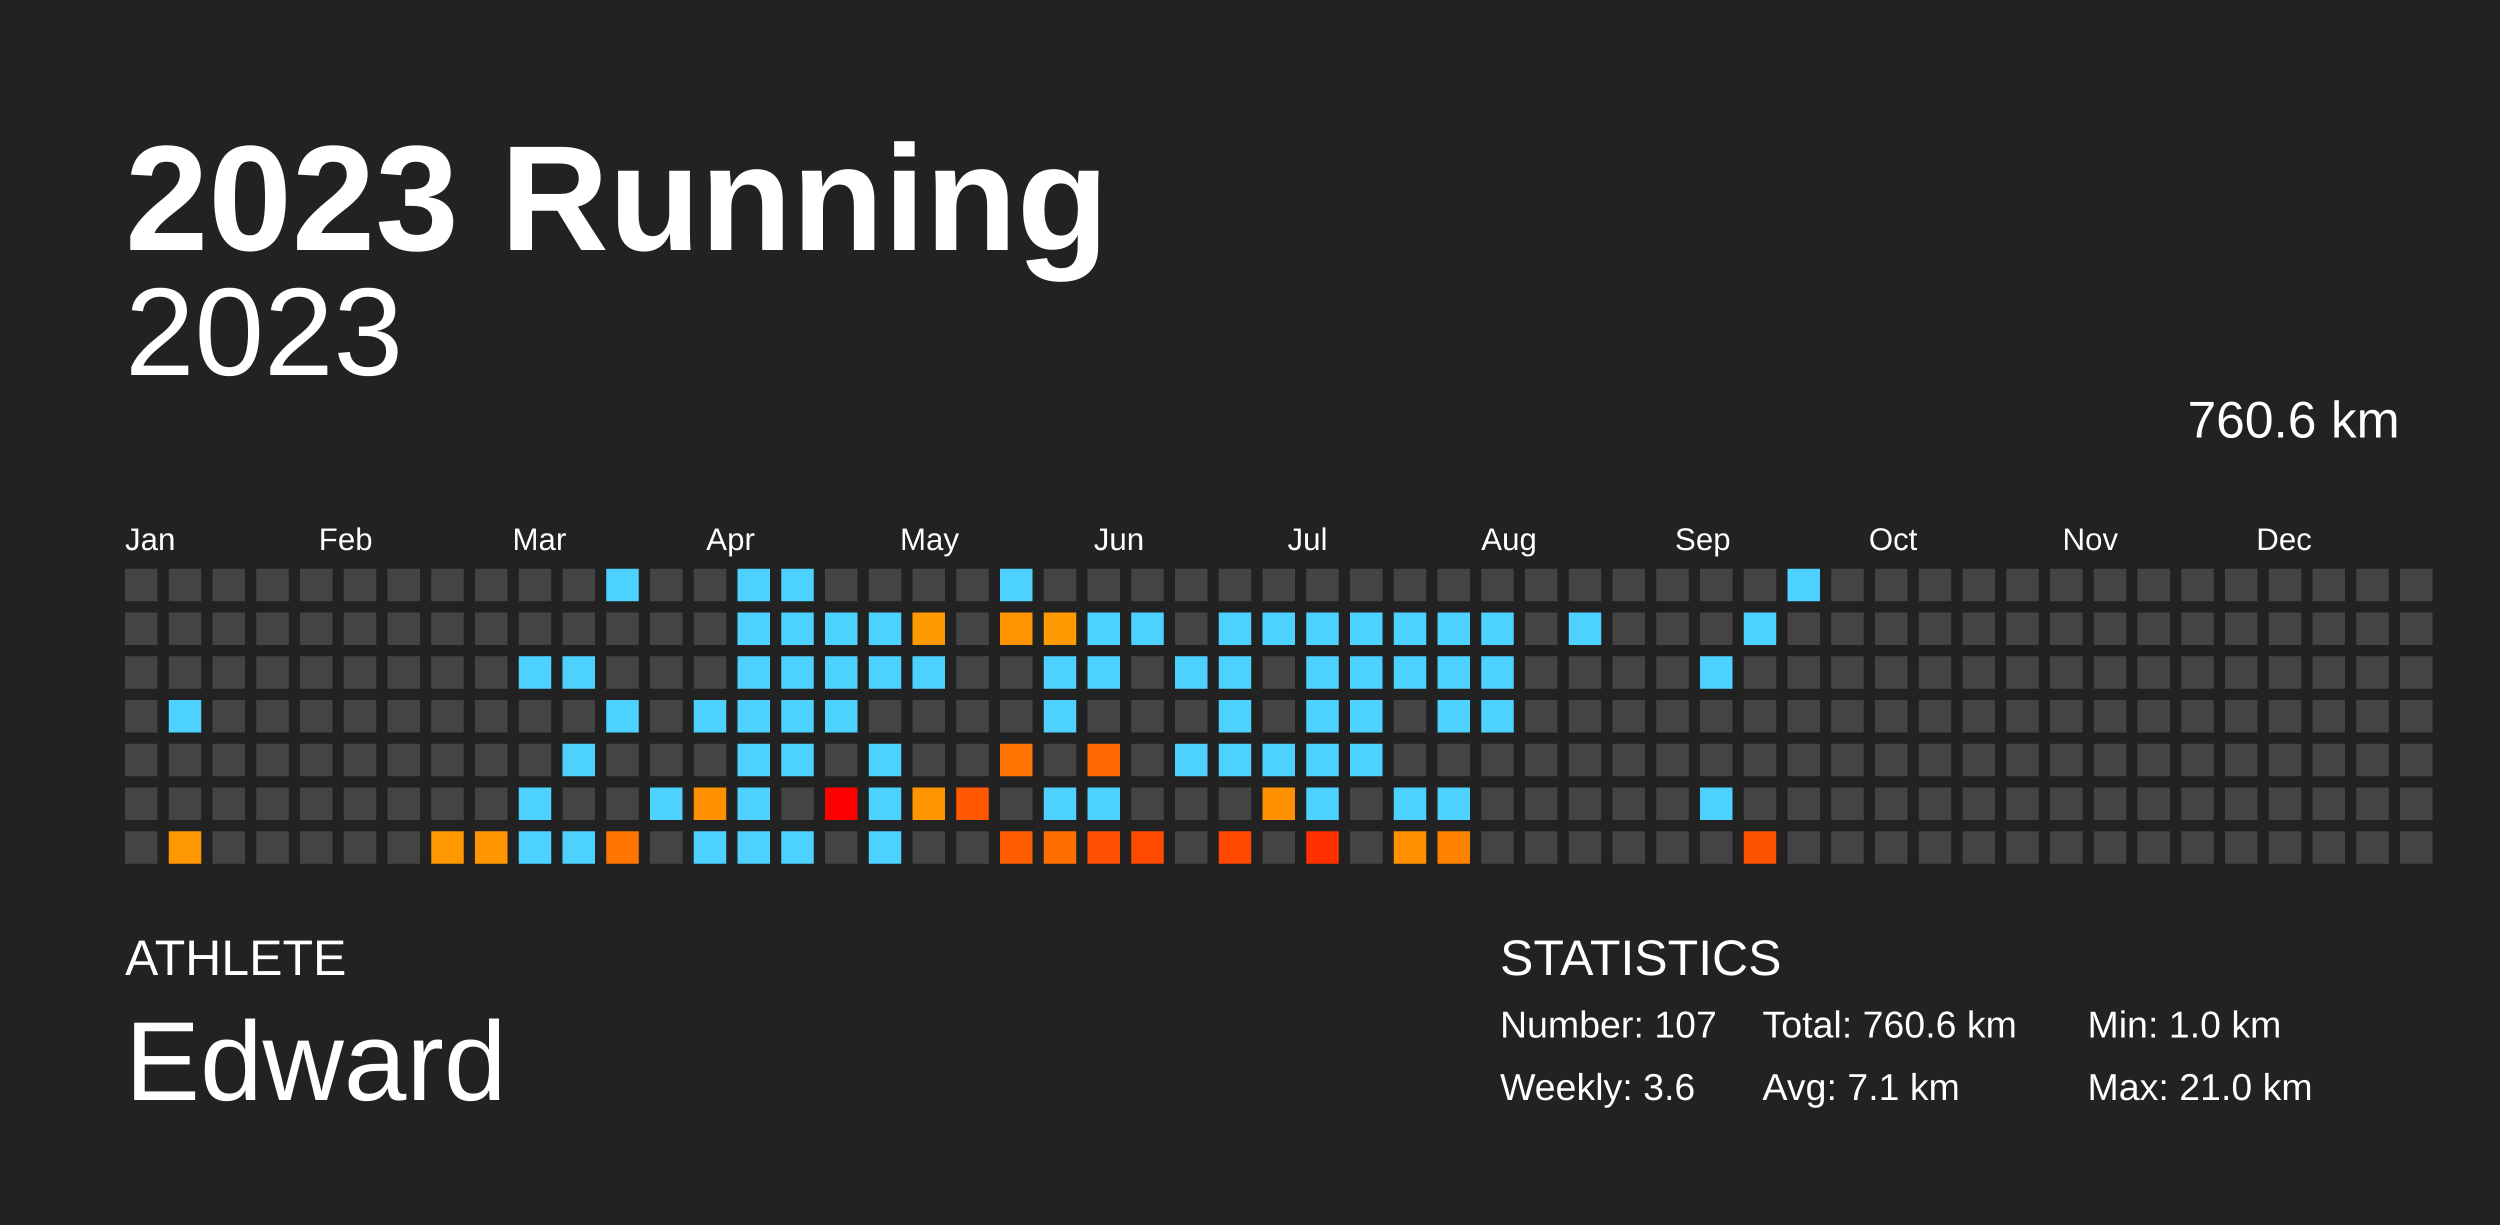
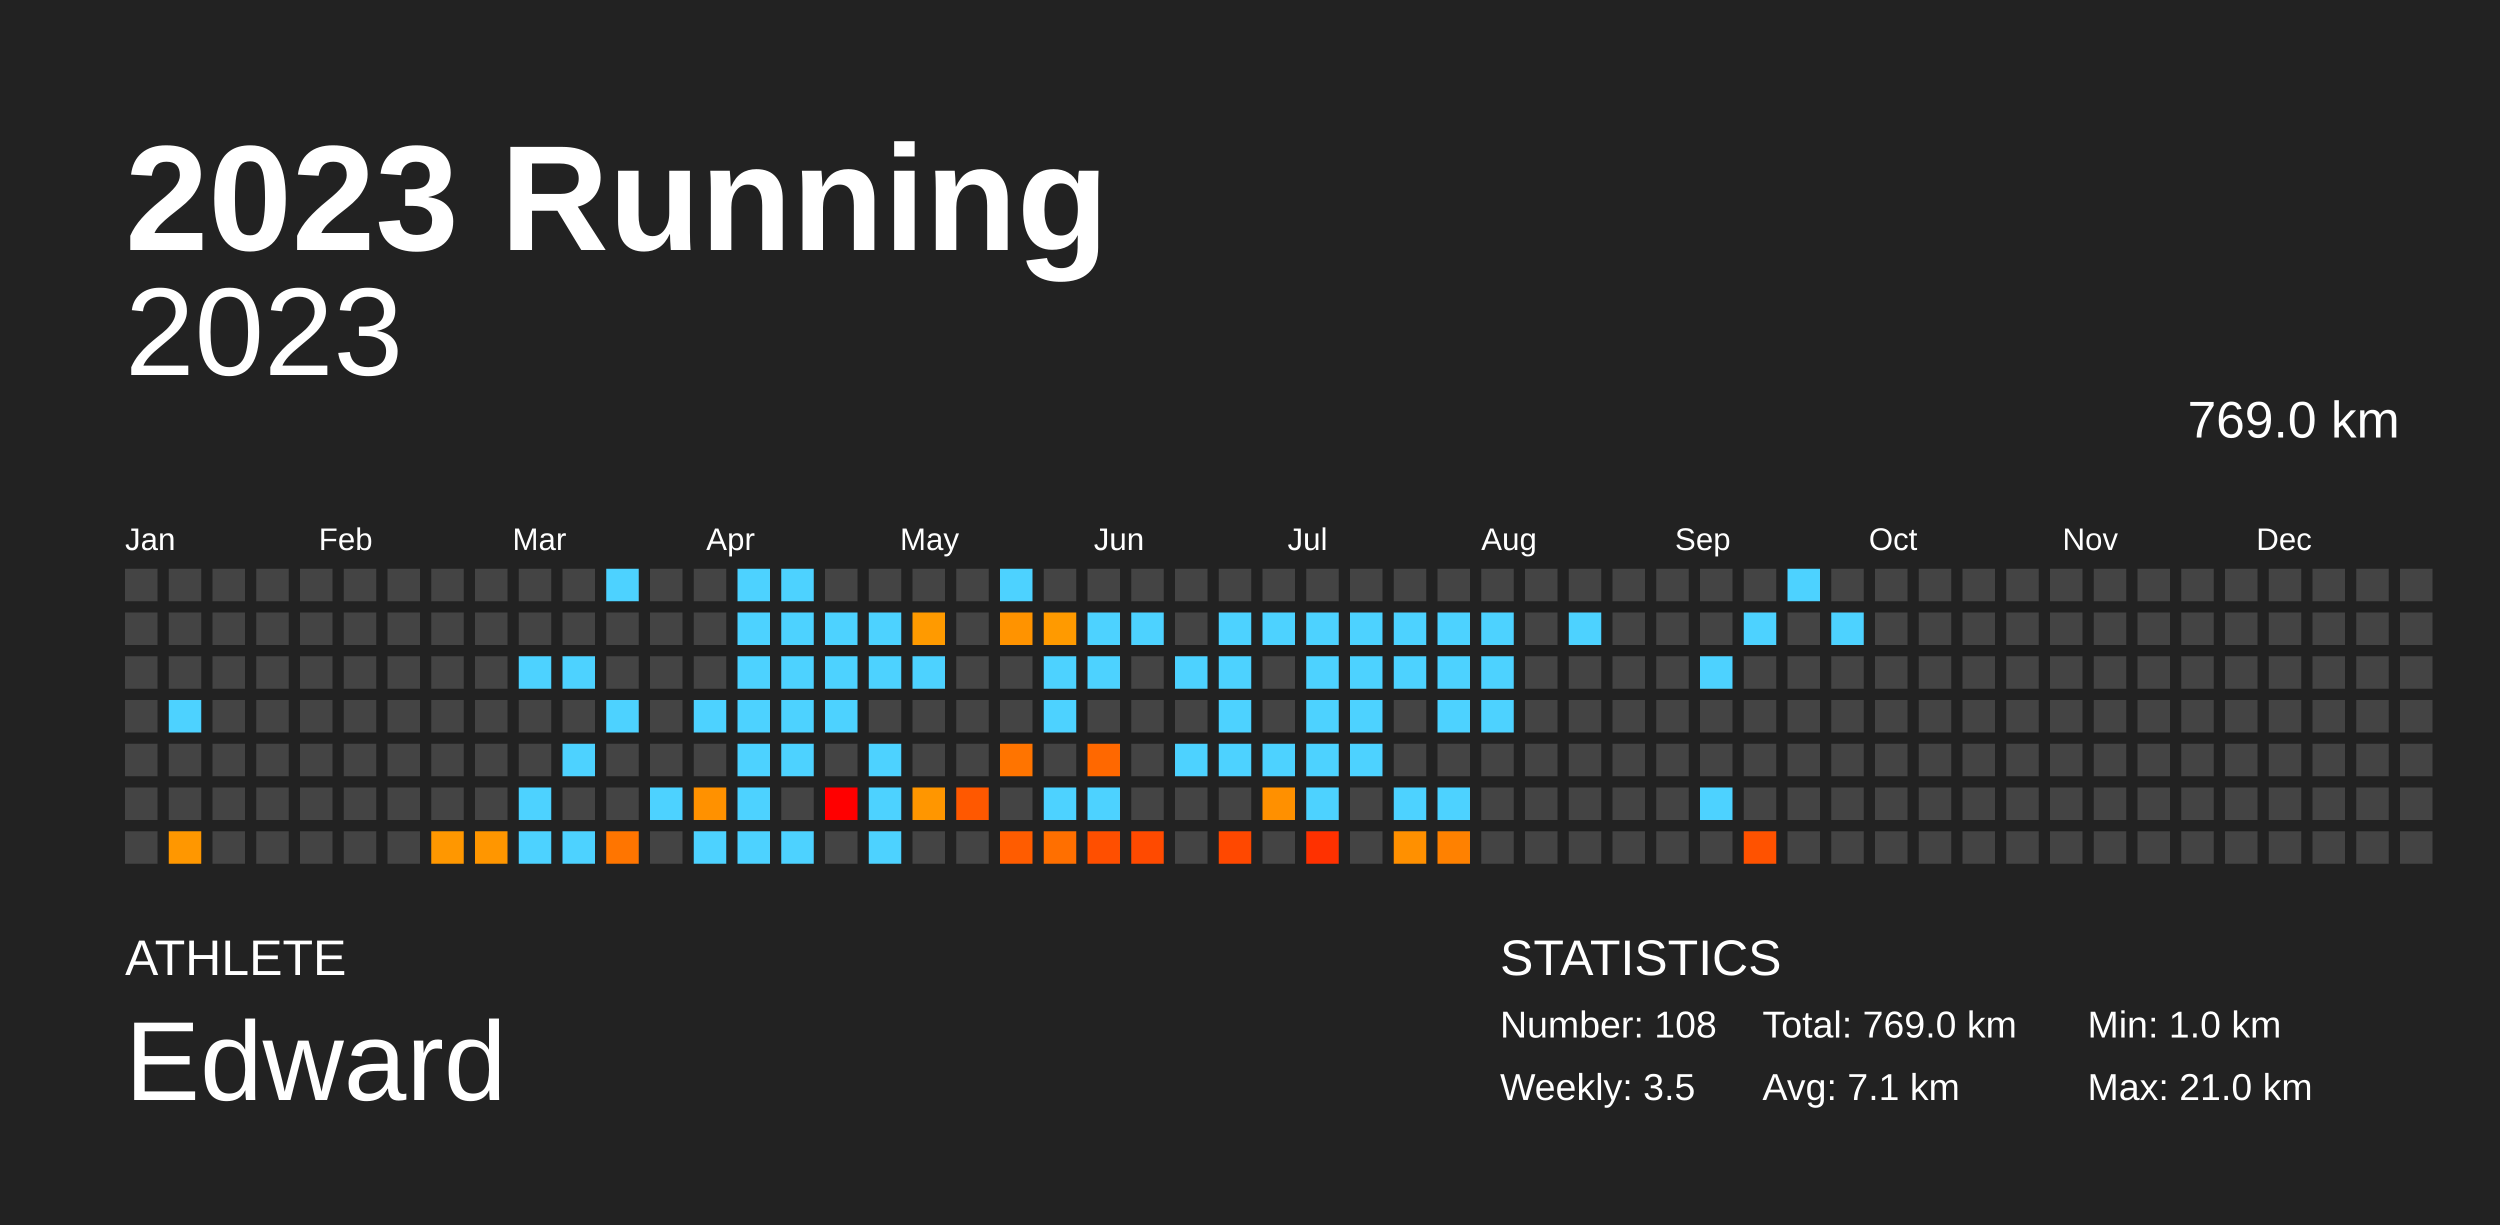
<svg xmlns="http://www.w3.org/2000/svg" baseProfile="full" height="98mm" version="1.1" viewBox="0,0,200,98" width="200mm">
  <defs />
  <rect fill="#222222" height="98" width="200" x="0" y="0" />
  <text fill="#FFFFFF" style="font-size:12px; font-family:Arial; font-weight:bold;" x="10" y="20">2023 Running</text>
  <text fill="#FFFFFF" style="font-size:4px; font-family:Arial" x="10" y="78">ATHLETE</text>
  <text fill="#FFFFFF" style="font-size:9px; font-family:Arial" x="10" y="88">Edward</text>
  <text fill="#FFFFFF" style="font-size:4px; font-family:Arial" x="120" y="78">STATISTICS</text>
-   <text fill="#FFFFFF" style="font-size:3px; font-family:Arial" x="120" y="83">Number: 107</text>
-   <text fill="#FFFFFF" style="font-size:3px; font-family:Arial" x="120" y="88">Weekly: 3.6</text>
-   <text fill="#FFFFFF" style="font-size:3px; font-family:Arial" x="141" y="83">Total: 760.6 km</text>
+   <text fill="#FFFFFF" style="font-size:3px; font-family:Arial" x="120" y="83">Number: 108</text>
+   <text fill="#FFFFFF" style="font-size:3px; font-family:Arial" x="120" y="88">Weekly: 3.5</text>
+   <text fill="#FFFFFF" style="font-size:3px; font-family:Arial" x="141" y="83">Total: 769.0 km</text>
  <text fill="#FFFFFF" style="font-size:3px; font-family:Arial" x="141" y="88">Avg: 7.1 km</text>
  <text fill="#FFFFFF" style="font-size:3px; font-family:Arial" x="167" y="83">Min: 1.0 km</text>
  <text fill="#FFFFFF" style="font-size:3px; font-family:Arial" x="167" y="88">Max: 21.0 km</text>
  <text alignment-baseline="hanging" fill="#FFFFFF" style="font-size:10.0px; font-family:Arial;" x="10" y="30">2023</text>
-   <text alignment-baseline="hanging" fill="#FFFFFF" style="font-size:4.125px; font-family:Arial;" x="175" y="35">760.6 km</text>
+   <text alignment-baseline="hanging" fill="#FFFFFF" style="font-size:4.125px; font-family:Arial;" x="175" y="35">769.0 km</text>
  <text fill="#FFFFFF" style="font-size:2.5px; font-family:Arial" x="10.0" y="44">Jan</text>
  <text fill="#FFFFFF" style="font-size:2.5px; font-family:Arial" x="25.5" y="44">Feb</text>
  <text fill="#FFFFFF" style="font-size:2.5px; font-family:Arial" x="41.0" y="44">Mar</text>
  <text fill="#FFFFFF" style="font-size:2.5px; font-family:Arial" x="56.5" y="44">Apr</text>
  <text fill="#FFFFFF" style="font-size:2.5px; font-family:Arial" x="72.0" y="44">May</text>
  <text fill="#FFFFFF" style="font-size:2.5px; font-family:Arial" x="87.5" y="44">Jun</text>
  <text fill="#FFFFFF" style="font-size:2.5px; font-family:Arial" x="103.0" y="44">Jul</text>
  <text fill="#FFFFFF" style="font-size:2.5px; font-family:Arial" x="118.5" y="44">Aug</text>
  <text fill="#FFFFFF" style="font-size:2.5px; font-family:Arial" x="134.0" y="44">Sep</text>
  <text fill="#FFFFFF" style="font-size:2.5px; font-family:Arial" x="149.5" y="44">Oct</text>
  <text fill="#FFFFFF" style="font-size:2.5px; font-family:Arial" x="165.0" y="44">Nov</text>
  <text fill="#FFFFFF" style="font-size:2.5px; font-family:Arial" x="180.5" y="44">Dec</text>
  <rect fill="#444444" height="2.6" width="2.6" x="10.0" y="45.5" />
  <rect fill="#444444" height="2.6" width="2.6" x="10.0" y="49.0" />
  <rect fill="#444444" height="2.6" width="2.6" x="10.0" y="52.5" />
  <rect fill="#444444" height="2.6" width="2.6" x="10.0" y="56.0" />
  <rect fill="#444444" height="2.6" width="2.6" x="10.0" y="59.5" />
  <rect fill="#444444" height="2.6" width="2.6" x="10.0" y="63.0" />
  <rect fill="#444444" height="2.6" width="2.6" x="10.0" y="66.5" />
  <rect fill="#444444" height="2.6" width="2.6" x="13.5" y="45.5" />
  <rect fill="#444444" height="2.6" width="2.6" x="13.5" y="49.0" />
  <rect fill="#444444" height="2.6" width="2.6" x="13.5" y="52.5" />
  <rect fill="#4dd2ff" height="2.6" width="2.6" x="13.5" y="56.0" />
  <rect fill="#444444" height="2.6" width="2.6" x="13.5" y="59.5" />
  <rect fill="#444444" height="2.6" width="2.6" x="13.5" y="63.0" />
  <rect fill="#ff9700" height="2.6" width="2.6" x="13.5" y="66.5" />
  <rect fill="#444444" height="2.6" width="2.6" x="17.0" y="45.5" />
  <rect fill="#444444" height="2.6" width="2.6" x="17.0" y="49.0" />
  <rect fill="#444444" height="2.6" width="2.6" x="17.0" y="52.5" />
  <rect fill="#444444" height="2.6" width="2.6" x="17.0" y="56.0" />
  <rect fill="#444444" height="2.6" width="2.6" x="17.0" y="59.5" />
  <rect fill="#444444" height="2.6" width="2.6" x="17.0" y="63.0" />
  <rect fill="#444444" height="2.6" width="2.6" x="17.0" y="66.5" />
  <rect fill="#444444" height="2.6" width="2.6" x="20.5" y="45.5" />
  <rect fill="#444444" height="2.6" width="2.6" x="20.5" y="49.0" />
  <rect fill="#444444" height="2.6" width="2.6" x="20.5" y="52.5" />
  <rect fill="#444444" height="2.6" width="2.6" x="20.5" y="56.0" />
  <rect fill="#444444" height="2.6" width="2.6" x="20.5" y="59.5" />
  <rect fill="#444444" height="2.6" width="2.6" x="20.5" y="63.0" />
  <rect fill="#444444" height="2.6" width="2.6" x="20.5" y="66.5" />
  <rect fill="#444444" height="2.6" width="2.6" x="24.0" y="45.5" />
  <rect fill="#444444" height="2.6" width="2.6" x="24.0" y="49.0" />
  <rect fill="#444444" height="2.6" width="2.6" x="24.0" y="52.5" />
  <rect fill="#444444" height="2.6" width="2.6" x="24.0" y="56.0" />
  <rect fill="#444444" height="2.6" width="2.6" x="24.0" y="59.5" />
  <rect fill="#444444" height="2.6" width="2.6" x="24.0" y="63.0" />
  <rect fill="#444444" height="2.6" width="2.6" x="24.0" y="66.5" />
  <rect fill="#444444" height="2.6" width="2.6" x="27.5" y="45.5" />
  <rect fill="#444444" height="2.6" width="2.6" x="27.5" y="49.0" />
  <rect fill="#444444" height="2.6" width="2.6" x="27.5" y="52.5" />
  <rect fill="#444444" height="2.6" width="2.6" x="27.5" y="56.0" />
  <rect fill="#444444" height="2.6" width="2.6" x="27.5" y="59.5" />
  <rect fill="#444444" height="2.6" width="2.6" x="27.5" y="63.0" />
  <rect fill="#444444" height="2.6" width="2.6" x="27.5" y="66.5" />
  <rect fill="#444444" height="2.6" width="2.6" x="31.0" y="45.5" />
  <rect fill="#444444" height="2.6" width="2.6" x="31.0" y="49.0" />
  <rect fill="#444444" height="2.6" width="2.6" x="31.0" y="52.5" />
  <rect fill="#444444" height="2.6" width="2.6" x="31.0" y="56.0" />
  <rect fill="#444444" height="2.6" width="2.6" x="31.0" y="59.5" />
  <rect fill="#444444" height="2.6" width="2.6" x="31.0" y="63.0" />
  <rect fill="#444444" height="2.6" width="2.6" x="31.0" y="66.5" />
  <rect fill="#444444" height="2.6" width="2.6" x="34.5" y="45.5" />
  <rect fill="#444444" height="2.6" width="2.6" x="34.5" y="49.0" />
  <rect fill="#444444" height="2.6" width="2.6" x="34.5" y="52.5" />
  <rect fill="#444444" height="2.6" width="2.6" x="34.5" y="56.0" />
  <rect fill="#444444" height="2.6" width="2.6" x="34.5" y="59.5" />
  <rect fill="#444444" height="2.6" width="2.6" x="34.5" y="63.0" />
  <rect fill="#ff9700" height="2.6" width="2.6" x="34.5" y="66.5" />
  <rect fill="#444444" height="2.6" width="2.6" x="38.0" y="45.5" />
  <rect fill="#444444" height="2.6" width="2.6" x="38.0" y="49.0" />
  <rect fill="#444444" height="2.6" width="2.6" x="38.0" y="52.5" />
  <rect fill="#444444" height="2.6" width="2.6" x="38.0" y="56.0" />
  <rect fill="#444444" height="2.6" width="2.6" x="38.0" y="59.5" />
  <rect fill="#444444" height="2.6" width="2.6" x="38.0" y="63.0" />
  <rect fill="#ff9600" height="2.6" width="2.6" x="38.0" y="66.5" />
  <rect fill="#444444" height="2.6" width="2.6" x="41.5" y="45.5" />
  <rect fill="#444444" height="2.6" width="2.6" x="41.5" y="49.0" />
  <rect fill="#4dd2ff" height="2.6" width="2.6" x="41.5" y="52.5" />
  <rect fill="#444444" height="2.6" width="2.6" x="41.5" y="56.0" />
  <rect fill="#444444" height="2.6" width="2.6" x="41.5" y="59.5" />
  <rect fill="#4dd2ff" height="2.6" width="2.6" x="41.5" y="63.0" />
  <rect fill="#4dd2ff" height="2.6" width="2.6" x="41.5" y="66.5" />
  <rect fill="#444444" height="2.6" width="2.6" x="45.0" y="45.5" />
  <rect fill="#444444" height="2.6" width="2.6" x="45.0" y="49.0" />
  <rect fill="#4dd2ff" height="2.6" width="2.6" x="45.0" y="52.5" />
  <rect fill="#444444" height="2.6" width="2.6" x="45.0" y="56.0" />
  <rect fill="#4dd2ff" height="2.6" width="2.6" x="45.0" y="59.5" />
  <rect fill="#444444" height="2.6" width="2.6" x="45.0" y="63.0" />
  <rect fill="#4dd2ff" height="2.6" width="2.6" x="45.0" y="66.5" />
  <rect fill="#4dd2ff" height="2.6" width="2.6" x="48.5" y="45.5" />
  <rect fill="#444444" height="2.6" width="2.6" x="48.5" y="49.0" />
  <rect fill="#444444" height="2.6" width="2.6" x="48.5" y="52.5" />
  <rect fill="#4dd2ff" height="2.6" width="2.6" x="48.5" y="56.0" />
  <rect fill="#444444" height="2.6" width="2.6" x="48.5" y="59.5" />
  <rect fill="#444444" height="2.6" width="2.6" x="48.5" y="63.0" />
  <rect fill="#ff7500" height="2.6" width="2.6" x="48.5" y="66.5" />
  <rect fill="#444444" height="2.6" width="2.6" x="52.0" y="45.5" />
  <rect fill="#444444" height="2.6" width="2.6" x="52.0" y="49.0" />
  <rect fill="#444444" height="2.6" width="2.6" x="52.0" y="52.5" />
  <rect fill="#444444" height="2.6" width="2.6" x="52.0" y="56.0" />
  <rect fill="#444444" height="2.6" width="2.6" x="52.0" y="59.5" />
  <rect fill="#4dd2ff" height="2.6" width="2.6" x="52.0" y="63.0" />
  <rect fill="#444444" height="2.6" width="2.6" x="52.0" y="66.5" />
  <rect fill="#444444" height="2.6" width="2.6" x="55.5" y="45.5" />
  <rect fill="#444444" height="2.6" width="2.6" x="55.5" y="49.0" />
  <rect fill="#444444" height="2.6" width="2.6" x="55.5" y="52.5" />
  <rect fill="#4dd2ff" height="2.6" width="2.6" x="55.5" y="56.0" />
  <rect fill="#444444" height="2.6" width="2.6" x="55.5" y="59.5" />
  <rect fill="#ff9100" height="2.6" width="2.6" x="55.5" y="63.0" />
  <rect fill="#4dd2ff" height="2.6" width="2.6" x="55.5" y="66.5" />
  <rect fill="#4dd2ff" height="2.6" width="2.6" x="59.0" y="45.5" />
  <rect fill="#4dd2ff" height="2.6" width="2.6" x="59.0" y="49.0" />
  <rect fill="#4dd2ff" height="2.6" width="2.6" x="59.0" y="52.5" />
  <rect fill="#4dd2ff" height="2.6" width="2.6" x="59.0" y="56.0" />
  <rect fill="#4dd2ff" height="2.6" width="2.6" x="59.0" y="59.5" />
  <rect fill="#4dd2ff" height="2.6" width="2.6" x="59.0" y="63.0" />
  <rect fill="#4dd2ff" height="2.6" width="2.6" x="59.0" y="66.5" />
  <rect fill="#4dd2ff" height="2.6" width="2.6" x="62.5" y="45.5" />
  <rect fill="#4dd2ff" height="2.6" width="2.6" x="62.5" y="49.0" />
  <rect fill="#4dd2ff" height="2.6" width="2.6" x="62.5" y="52.5" />
  <rect fill="#4dd2ff" height="2.6" width="2.6" x="62.5" y="56.0" />
  <rect fill="#4dd2ff" height="2.6" width="2.6" x="62.5" y="59.5" />
  <rect fill="#444444" height="2.6" width="2.6" x="62.5" y="63.0" />
  <rect fill="#4dd2ff" height="2.6" width="2.6" x="62.5" y="66.5" />
  <rect fill="#444444" height="2.6" width="2.6" x="66.0" y="45.5" />
  <rect fill="#4dd2ff" height="2.6" width="2.6" x="66.0" y="49.0" />
  <rect fill="#4dd2ff" height="2.6" width="2.6" x="66.0" y="52.5" />
  <rect fill="#4dd2ff" height="2.6" width="2.6" x="66.0" y="56.0" />
  <rect fill="#444444" height="2.6" width="2.6" x="66.0" y="59.5" />
  <rect fill="red" height="2.6" width="2.6" x="66.0" y="63.0" />
  <rect fill="#444444" height="2.6" width="2.6" x="66.0" y="66.5" />
  <rect fill="#444444" height="2.6" width="2.6" x="69.5" y="45.5" />
  <rect fill="#4dd2ff" height="2.6" width="2.6" x="69.5" y="49.0" />
  <rect fill="#4dd2ff" height="2.6" width="2.6" x="69.5" y="52.5" />
  <rect fill="#444444" height="2.6" width="2.6" x="69.5" y="56.0" />
  <rect fill="#4dd2ff" height="2.6" width="2.6" x="69.5" y="59.5" />
  <rect fill="#4dd2ff" height="2.6" width="2.6" x="69.5" y="63.0" />
  <rect fill="#4dd2ff" height="2.6" width="2.6" x="69.5" y="66.5" />
  <rect fill="#444444" height="2.6" width="2.6" x="73.0" y="45.5" />
  <rect fill="#ff9a00" height="2.6" width="2.6" x="73.0" y="49.0" />
  <rect fill="#4dd2ff" height="2.6" width="2.6" x="73.0" y="52.5" />
  <rect fill="#444444" height="2.6" width="2.6" x="73.0" y="56.0" />
  <rect fill="#444444" height="2.6" width="2.6" x="73.0" y="59.5" />
  <rect fill="#ff9600" height="2.6" width="2.6" x="73.0" y="63.0" />
  <rect fill="#444444" height="2.6" width="2.6" x="73.0" y="66.5" />
  <rect fill="#444444" height="2.6" width="2.6" x="76.5" y="45.5" />
  <rect fill="#444444" height="2.6" width="2.6" x="76.5" y="49.0" />
  <rect fill="#444444" height="2.6" width="2.6" x="76.5" y="52.5" />
  <rect fill="#444444" height="2.6" width="2.6" x="76.5" y="56.0" />
  <rect fill="#444444" height="2.6" width="2.6" x="76.5" y="59.5" />
  <rect fill="#ff5800" height="2.6" width="2.6" x="76.5" y="63.0" />
  <rect fill="#444444" height="2.6" width="2.6" x="76.5" y="66.5" />
  <rect fill="#4dd2ff" height="2.6" width="2.6" x="80.0" y="45.5" />
  <rect fill="#ff9300" height="2.6" width="2.6" x="80.0" y="49.0" />
  <rect fill="#444444" height="2.6" width="2.6" x="80.0" y="52.5" />
  <rect fill="#444444" height="2.6" width="2.6" x="80.0" y="56.0" />
  <rect fill="#ff7400" height="2.6" width="2.6" x="80.0" y="59.5" />
  <rect fill="#444444" height="2.6" width="2.6" x="80.0" y="63.0" />
  <rect fill="#ff5c00" height="2.6" width="2.6" x="80.0" y="66.5" />
  <rect fill="#444444" height="2.6" width="2.6" x="83.5" y="45.5" />
  <rect fill="#ff9a00" height="2.6" width="2.6" x="83.5" y="49.0" />
  <rect fill="#4dd2ff" height="2.6" width="2.6" x="83.5" y="52.5" />
  <rect fill="#4dd2ff" height="2.6" width="2.6" x="83.5" y="56.0" />
  <rect fill="#444444" height="2.6" width="2.6" x="83.5" y="59.5" />
  <rect fill="#4dd2ff" height="2.6" width="2.6" x="83.5" y="63.0" />
  <rect fill="#ff6f00" height="2.6" width="2.6" x="83.5" y="66.5" />
  <rect fill="#444444" height="2.6" width="2.6" x="87.0" y="45.5" />
  <rect fill="#4dd2ff" height="2.6" width="2.6" x="87.0" y="49.0" />
  <rect fill="#4dd2ff" height="2.6" width="2.6" x="87.0" y="52.5" />
  <rect fill="#444444" height="2.6" width="2.6" x="87.0" y="56.0" />
  <rect fill="#ff6800" height="2.6" width="2.6" x="87.0" y="59.5" />
  <rect fill="#4dd2ff" height="2.6" width="2.6" x="87.0" y="63.0" />
  <rect fill="#ff4f00" height="2.6" width="2.6" x="87.0" y="66.5" />
  <rect fill="#444444" height="2.6" width="2.6" x="90.5" y="45.5" />
  <rect fill="#4dd2ff" height="2.6" width="2.6" x="90.5" y="49.0" />
  <rect fill="#444444" height="2.6" width="2.6" x="90.5" y="52.5" />
  <rect fill="#444444" height="2.6" width="2.6" x="90.5" y="56.0" />
  <rect fill="#444444" height="2.6" width="2.6" x="90.5" y="59.5" />
  <rect fill="#444444" height="2.6" width="2.6" x="90.5" y="63.0" />
  <rect fill="#ff4a00" height="2.6" width="2.6" x="90.5" y="66.5" />
  <rect fill="#444444" height="2.6" width="2.6" x="94.0" y="45.5" />
  <rect fill="#444444" height="2.6" width="2.6" x="94.0" y="49.0" />
  <rect fill="#4dd2ff" height="2.6" width="2.6" x="94.0" y="52.5" />
  <rect fill="#444444" height="2.6" width="2.6" x="94.0" y="56.0" />
  <rect fill="#4dd2ff" height="2.6" width="2.6" x="94.0" y="59.5" />
  <rect fill="#444444" height="2.6" width="2.6" x="94.0" y="63.0" />
  <rect fill="#444444" height="2.6" width="2.6" x="94.0" y="66.5" />
  <rect fill="#444444" height="2.6" width="2.6" x="97.5" y="45.5" />
  <rect fill="#4dd2ff" height="2.6" width="2.6" x="97.5" y="49.0" />
  <rect fill="#4dd2ff" height="2.6" width="2.6" x="97.5" y="52.5" />
  <rect fill="#4dd2ff" height="2.6" width="2.6" x="97.5" y="56.0" />
  <rect fill="#4dd2ff" height="2.6" width="2.6" x="97.5" y="59.5" />
  <rect fill="#444444" height="2.6" width="2.6" x="97.5" y="63.0" />
  <rect fill="#ff4800" height="2.6" width="2.6" x="97.5" y="66.5" />
  <rect fill="#444444" height="2.6" width="2.6" x="101.0" y="45.5" />
  <rect fill="#4dd2ff" height="2.6" width="2.6" x="101.0" y="49.0" />
  <rect fill="#444444" height="2.6" width="2.6" x="101.0" y="52.5" />
  <rect fill="#444444" height="2.6" width="2.6" x="101.0" y="56.0" />
  <rect fill="#4dd2ff" height="2.6" width="2.6" x="101.0" y="59.5" />
  <rect fill="#ff9000" height="2.6" width="2.6" x="101.0" y="63.0" />
  <rect fill="#444444" height="2.6" width="2.6" x="101.0" y="66.5" />
  <rect fill="#444444" height="2.6" width="2.6" x="104.5" y="45.5" />
  <rect fill="#4dd2ff" height="2.6" width="2.6" x="104.5" y="49.0" />
  <rect fill="#4dd2ff" height="2.6" width="2.6" x="104.5" y="52.5" />
  <rect fill="#4dd2ff" height="2.6" width="2.6" x="104.5" y="56.0" />
  <rect fill="#4dd2ff" height="2.6" width="2.6" x="104.5" y="59.5" />
  <rect fill="#4dd2ff" height="2.6" width="2.6" x="104.5" y="63.0" />
  <rect fill="#ff3100" height="2.6" width="2.6" x="104.5" y="66.5" />
  <rect fill="#444444" height="2.6" width="2.6" x="108.0" y="45.5" />
  <rect fill="#4dd2ff" height="2.6" width="2.6" x="108.0" y="49.0" />
  <rect fill="#4dd2ff" height="2.6" width="2.6" x="108.0" y="52.5" />
  <rect fill="#4dd2ff" height="2.6" width="2.6" x="108.0" y="56.0" />
  <rect fill="#4dd2ff" height="2.6" width="2.6" x="108.0" y="59.5" />
  <rect fill="#444444" height="2.6" width="2.6" x="108.0" y="63.0" />
  <rect fill="#444444" height="2.6" width="2.6" x="108.0" y="66.5" />
  <rect fill="#444444" height="2.6" width="2.6" x="111.5" y="45.5" />
  <rect fill="#4dd2ff" height="2.6" width="2.6" x="111.5" y="49.0" />
  <rect fill="#4dd2ff" height="2.6" width="2.6" x="111.5" y="52.5" />
  <rect fill="#444444" height="2.6" width="2.6" x="111.5" y="56.0" />
  <rect fill="#444444" height="2.6" width="2.6" x="111.5" y="59.5" />
  <rect fill="#4dd2ff" height="2.6" width="2.6" x="111.5" y="63.0" />
  <rect fill="#ff9000" height="2.6" width="2.6" x="111.5" y="66.5" />
  <rect fill="#444444" height="2.6" width="2.6" x="115.0" y="45.5" />
  <rect fill="#4dd2ff" height="2.6" width="2.6" x="115.0" y="49.0" />
  <rect fill="#4dd2ff" height="2.6" width="2.6" x="115.0" y="52.5" />
  <rect fill="#4dd2ff" height="2.6" width="2.6" x="115.0" y="56.0" />
  <rect fill="#444444" height="2.6" width="2.6" x="115.0" y="59.5" />
  <rect fill="#4dd2ff" height="2.6" width="2.6" x="115.0" y="63.0" />
  <rect fill="#ff8100" height="2.6" width="2.6" x="115.0" y="66.5" />
  <rect fill="#444444" height="2.6" width="2.6" x="118.5" y="45.5" />
  <rect fill="#4dd2ff" height="2.6" width="2.6" x="118.5" y="49.0" />
  <rect fill="#4dd2ff" height="2.6" width="2.6" x="118.5" y="52.5" />
  <rect fill="#4dd2ff" height="2.6" width="2.6" x="118.5" y="56.0" />
  <rect fill="#444444" height="2.6" width="2.6" x="118.5" y="59.5" />
  <rect fill="#444444" height="2.6" width="2.6" x="118.5" y="63.0" />
  <rect fill="#444444" height="2.6" width="2.6" x="118.5" y="66.5" />
  <rect fill="#444444" height="2.6" width="2.6" x="122.0" y="45.5" />
  <rect fill="#444444" height="2.6" width="2.6" x="122.0" y="49.0" />
  <rect fill="#444444" height="2.6" width="2.6" x="122.0" y="52.5" />
  <rect fill="#444444" height="2.6" width="2.6" x="122.0" y="56.0" />
  <rect fill="#444444" height="2.6" width="2.6" x="122.0" y="59.5" />
  <rect fill="#444444" height="2.6" width="2.6" x="122.0" y="63.0" />
  <rect fill="#444444" height="2.6" width="2.6" x="122.0" y="66.5" />
  <rect fill="#444444" height="2.6" width="2.6" x="125.5" y="45.5" />
  <rect fill="#4dd2ff" height="2.6" width="2.6" x="125.5" y="49.0" />
  <rect fill="#444444" height="2.6" width="2.6" x="125.5" y="52.5" />
  <rect fill="#444444" height="2.6" width="2.6" x="125.5" y="56.0" />
  <rect fill="#444444" height="2.6" width="2.6" x="125.5" y="59.5" />
  <rect fill="#444444" height="2.6" width="2.6" x="125.5" y="63.0" />
  <rect fill="#444444" height="2.6" width="2.6" x="125.5" y="66.5" />
  <rect fill="#444444" height="2.6" width="2.6" x="129.0" y="45.5" />
  <rect fill="#444444" height="2.6" width="2.6" x="129.0" y="49.0" />
  <rect fill="#444444" height="2.6" width="2.6" x="129.0" y="52.5" />
  <rect fill="#444444" height="2.6" width="2.6" x="129.0" y="56.0" />
  <rect fill="#444444" height="2.6" width="2.6" x="129.0" y="59.5" />
  <rect fill="#444444" height="2.6" width="2.6" x="129.0" y="63.0" />
  <rect fill="#444444" height="2.6" width="2.6" x="129.0" y="66.5" />
  <rect fill="#444444" height="2.6" width="2.6" x="132.5" y="45.5" />
  <rect fill="#444444" height="2.6" width="2.6" x="132.5" y="49.0" />
  <rect fill="#444444" height="2.6" width="2.6" x="132.5" y="52.5" />
  <rect fill="#444444" height="2.6" width="2.6" x="132.5" y="56.0" />
  <rect fill="#444444" height="2.6" width="2.6" x="132.5" y="59.5" />
  <rect fill="#444444" height="2.6" width="2.6" x="132.5" y="63.0" />
  <rect fill="#444444" height="2.6" width="2.6" x="132.5" y="66.5" />
  <rect fill="#444444" height="2.6" width="2.6" x="136.0" y="45.5" />
  <rect fill="#444444" height="2.6" width="2.6" x="136.0" y="49.0" />
  <rect fill="#4dd2ff" height="2.6" width="2.6" x="136.0" y="52.5" />
  <rect fill="#444444" height="2.6" width="2.6" x="136.0" y="56.0" />
  <rect fill="#444444" height="2.6" width="2.6" x="136.0" y="59.5" />
  <rect fill="#4dd2ff" height="2.6" width="2.6" x="136.0" y="63.0" />
  <rect fill="#444444" height="2.6" width="2.6" x="136.0" y="66.5" />
  <rect fill="#444444" height="2.6" width="2.6" x="139.5" y="45.5" />
  <rect fill="#4dd2ff" height="2.6" width="2.6" x="139.5" y="49.0" />
  <rect fill="#444444" height="2.6" width="2.6" x="139.5" y="52.5" />
  <rect fill="#444444" height="2.6" width="2.6" x="139.5" y="56.0" />
  <rect fill="#444444" height="2.6" width="2.6" x="139.5" y="59.5" />
  <rect fill="#444444" height="2.6" width="2.6" x="139.5" y="63.0" />
  <rect fill="#ff5200" height="2.6" width="2.6" x="139.5" y="66.5" />
  <rect fill="#4dd2ff" height="2.6" width="2.6" x="143.0" y="45.5" />
  <rect fill="#444444" height="2.6" width="2.6" x="143.0" y="49.0" />
  <rect fill="#444444" height="2.6" width="2.6" x="143.0" y="52.5" />
  <rect fill="#444444" height="2.6" width="2.6" x="143.0" y="56.0" />
  <rect fill="#444444" height="2.6" width="2.6" x="143.0" y="59.5" />
  <rect fill="#444444" height="2.6" width="2.6" x="143.0" y="63.0" />
  <rect fill="#444444" height="2.6" width="2.6" x="143.0" y="66.5" />
  <rect fill="#444444" height="2.6" width="2.6" x="146.5" y="45.5" />
-   <rect fill="#444444" height="2.6" width="2.6" x="146.5" y="49.0" />
+   <rect fill="#4dd2ff" height="2.6" width="2.6" x="146.5" y="49.0" />
  <rect fill="#444444" height="2.6" width="2.6" x="146.5" y="52.5" />
  <rect fill="#444444" height="2.6" width="2.6" x="146.5" y="56.0" />
  <rect fill="#444444" height="2.6" width="2.6" x="146.5" y="59.5" />
  <rect fill="#444444" height="2.6" width="2.6" x="146.5" y="63.0" />
  <rect fill="#444444" height="2.6" width="2.6" x="146.5" y="66.5" />
  <rect fill="#444444" height="2.6" width="2.6" x="150.0" y="45.5" />
  <rect fill="#444444" height="2.6" width="2.6" x="150.0" y="49.0" />
  <rect fill="#444444" height="2.6" width="2.6" x="150.0" y="52.5" />
  <rect fill="#444444" height="2.6" width="2.6" x="150.0" y="56.0" />
  <rect fill="#444444" height="2.6" width="2.6" x="150.0" y="59.5" />
  <rect fill="#444444" height="2.6" width="2.6" x="150.0" y="63.0" />
  <rect fill="#444444" height="2.6" width="2.6" x="150.0" y="66.5" />
  <rect fill="#444444" height="2.6" width="2.6" x="153.5" y="45.5" />
  <rect fill="#444444" height="2.6" width="2.6" x="153.5" y="49.0" />
  <rect fill="#444444" height="2.6" width="2.6" x="153.5" y="52.5" />
  <rect fill="#444444" height="2.6" width="2.6" x="153.5" y="56.0" />
  <rect fill="#444444" height="2.6" width="2.6" x="153.5" y="59.5" />
  <rect fill="#444444" height="2.6" width="2.6" x="153.5" y="63.0" />
  <rect fill="#444444" height="2.6" width="2.6" x="153.5" y="66.5" />
  <rect fill="#444444" height="2.6" width="2.6" x="157.0" y="45.5" />
  <rect fill="#444444" height="2.6" width="2.6" x="157.0" y="49.0" />
  <rect fill="#444444" height="2.6" width="2.6" x="157.0" y="52.5" />
  <rect fill="#444444" height="2.6" width="2.6" x="157.0" y="56.0" />
  <rect fill="#444444" height="2.6" width="2.6" x="157.0" y="59.5" />
  <rect fill="#444444" height="2.6" width="2.6" x="157.0" y="63.0" />
  <rect fill="#444444" height="2.6" width="2.6" x="157.0" y="66.5" />
  <rect fill="#444444" height="2.6" width="2.6" x="160.5" y="45.5" />
  <rect fill="#444444" height="2.6" width="2.6" x="160.5" y="49.0" />
  <rect fill="#444444" height="2.6" width="2.6" x="160.5" y="52.5" />
  <rect fill="#444444" height="2.6" width="2.6" x="160.5" y="56.0" />
  <rect fill="#444444" height="2.6" width="2.6" x="160.5" y="59.5" />
  <rect fill="#444444" height="2.6" width="2.6" x="160.5" y="63.0" />
  <rect fill="#444444" height="2.6" width="2.6" x="160.5" y="66.5" />
  <rect fill="#444444" height="2.6" width="2.6" x="164.0" y="45.5" />
  <rect fill="#444444" height="2.6" width="2.6" x="164.0" y="49.0" />
  <rect fill="#444444" height="2.6" width="2.6" x="164.0" y="52.5" />
  <rect fill="#444444" height="2.6" width="2.6" x="164.0" y="56.0" />
  <rect fill="#444444" height="2.6" width="2.6" x="164.0" y="59.5" />
  <rect fill="#444444" height="2.6" width="2.6" x="164.0" y="63.0" />
  <rect fill="#444444" height="2.6" width="2.6" x="164.0" y="66.5" />
  <rect fill="#444444" height="2.6" width="2.6" x="167.5" y="45.5" />
  <rect fill="#444444" height="2.6" width="2.6" x="167.5" y="49.0" />
  <rect fill="#444444" height="2.6" width="2.6" x="167.5" y="52.5" />
  <rect fill="#444444" height="2.6" width="2.6" x="167.5" y="56.0" />
  <rect fill="#444444" height="2.6" width="2.6" x="167.5" y="59.5" />
  <rect fill="#444444" height="2.6" width="2.6" x="167.5" y="63.0" />
  <rect fill="#444444" height="2.6" width="2.6" x="167.5" y="66.5" />
  <rect fill="#444444" height="2.6" width="2.6" x="171.0" y="45.5" />
  <rect fill="#444444" height="2.6" width="2.6" x="171.0" y="49.0" />
  <rect fill="#444444" height="2.6" width="2.6" x="171.0" y="52.5" />
  <rect fill="#444444" height="2.6" width="2.6" x="171.0" y="56.0" />
  <rect fill="#444444" height="2.6" width="2.6" x="171.0" y="59.5" />
  <rect fill="#444444" height="2.6" width="2.6" x="171.0" y="63.0" />
  <rect fill="#444444" height="2.6" width="2.6" x="171.0" y="66.5" />
  <rect fill="#444444" height="2.6" width="2.6" x="174.5" y="45.5" />
  <rect fill="#444444" height="2.6" width="2.6" x="174.5" y="49.0" />
  <rect fill="#444444" height="2.6" width="2.6" x="174.5" y="52.5" />
  <rect fill="#444444" height="2.6" width="2.6" x="174.5" y="56.0" />
  <rect fill="#444444" height="2.6" width="2.6" x="174.5" y="59.5" />
  <rect fill="#444444" height="2.6" width="2.6" x="174.5" y="63.0" />
  <rect fill="#444444" height="2.6" width="2.6" x="174.5" y="66.5" />
  <rect fill="#444444" height="2.6" width="2.6" x="178.0" y="45.5" />
  <rect fill="#444444" height="2.6" width="2.6" x="178.0" y="49.0" />
  <rect fill="#444444" height="2.6" width="2.6" x="178.0" y="52.5" />
  <rect fill="#444444" height="2.6" width="2.6" x="178.0" y="56.0" />
  <rect fill="#444444" height="2.6" width="2.6" x="178.0" y="59.5" />
  <rect fill="#444444" height="2.6" width="2.6" x="178.0" y="63.0" />
  <rect fill="#444444" height="2.6" width="2.6" x="178.0" y="66.5" />
  <rect fill="#444444" height="2.6" width="2.6" x="181.5" y="45.5" />
  <rect fill="#444444" height="2.6" width="2.6" x="181.5" y="49.0" />
  <rect fill="#444444" height="2.6" width="2.6" x="181.5" y="52.5" />
  <rect fill="#444444" height="2.6" width="2.6" x="181.5" y="56.0" />
  <rect fill="#444444" height="2.6" width="2.6" x="181.5" y="59.5" />
  <rect fill="#444444" height="2.6" width="2.6" x="181.5" y="63.0" />
  <rect fill="#444444" height="2.6" width="2.6" x="181.5" y="66.5" />
  <rect fill="#444444" height="2.6" width="2.6" x="185.0" y="45.5" />
  <rect fill="#444444" height="2.6" width="2.6" x="185.0" y="49.0" />
  <rect fill="#444444" height="2.6" width="2.6" x="185.0" y="52.5" />
  <rect fill="#444444" height="2.6" width="2.6" x="185.0" y="56.0" />
  <rect fill="#444444" height="2.6" width="2.6" x="185.0" y="59.5" />
  <rect fill="#444444" height="2.6" width="2.6" x="185.0" y="63.0" />
  <rect fill="#444444" height="2.6" width="2.6" x="185.0" y="66.5" />
  <rect fill="#444444" height="2.6" width="2.6" x="188.5" y="45.5" />
  <rect fill="#444444" height="2.6" width="2.6" x="188.5" y="49.0" />
  <rect fill="#444444" height="2.6" width="2.6" x="188.5" y="52.5" />
  <rect fill="#444444" height="2.6" width="2.6" x="188.5" y="56.0" />
  <rect fill="#444444" height="2.6" width="2.6" x="188.5" y="59.5" />
  <rect fill="#444444" height="2.6" width="2.6" x="188.5" y="63.0" />
  <rect fill="#444444" height="2.6" width="2.6" x="188.5" y="66.5" />
  <rect fill="#444444" height="2.6" width="2.6" x="192.0" y="45.5" />
  <rect fill="#444444" height="2.6" width="2.6" x="192.0" y="49.0" />
  <rect fill="#444444" height="2.6" width="2.6" x="192.0" y="52.5" />
  <rect fill="#444444" height="2.6" width="2.6" x="192.0" y="56.0" />
  <rect fill="#444444" height="2.6" width="2.6" x="192.0" y="59.5" />
  <rect fill="#444444" height="2.6" width="2.6" x="192.0" y="63.0" />
  <rect fill="#444444" height="2.6" width="2.6" x="192.0" y="66.5" />
</svg>
